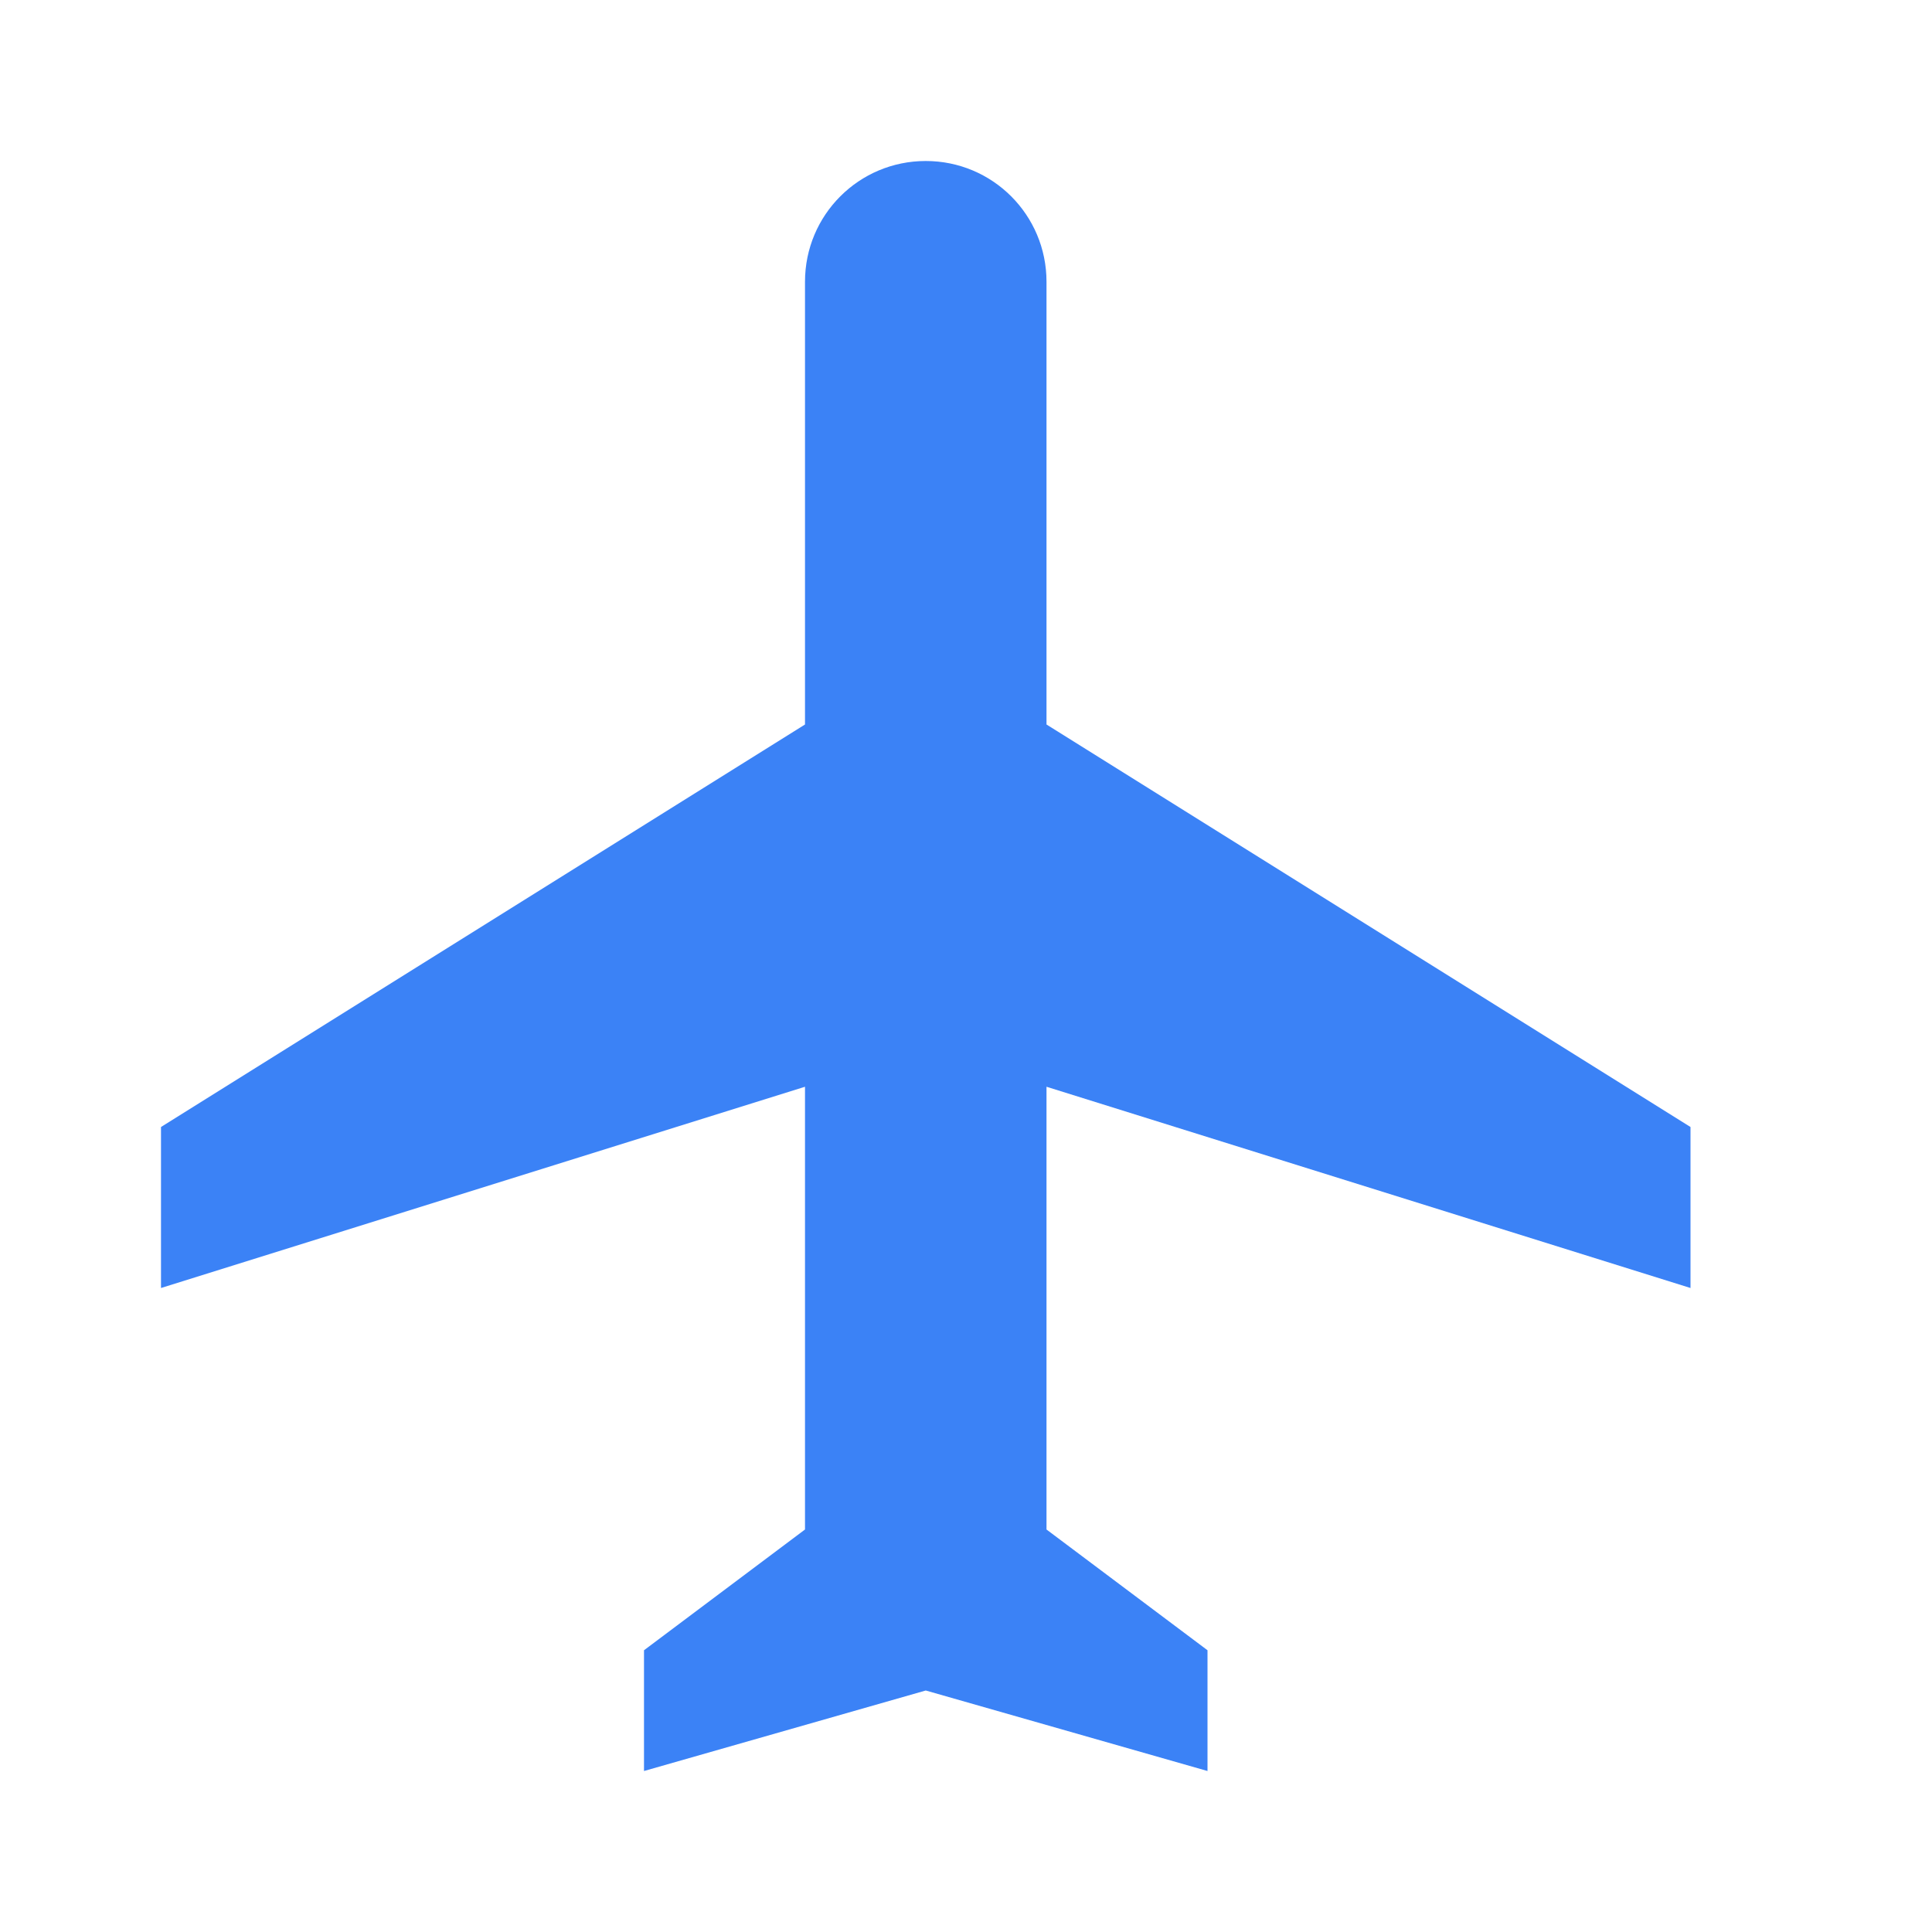
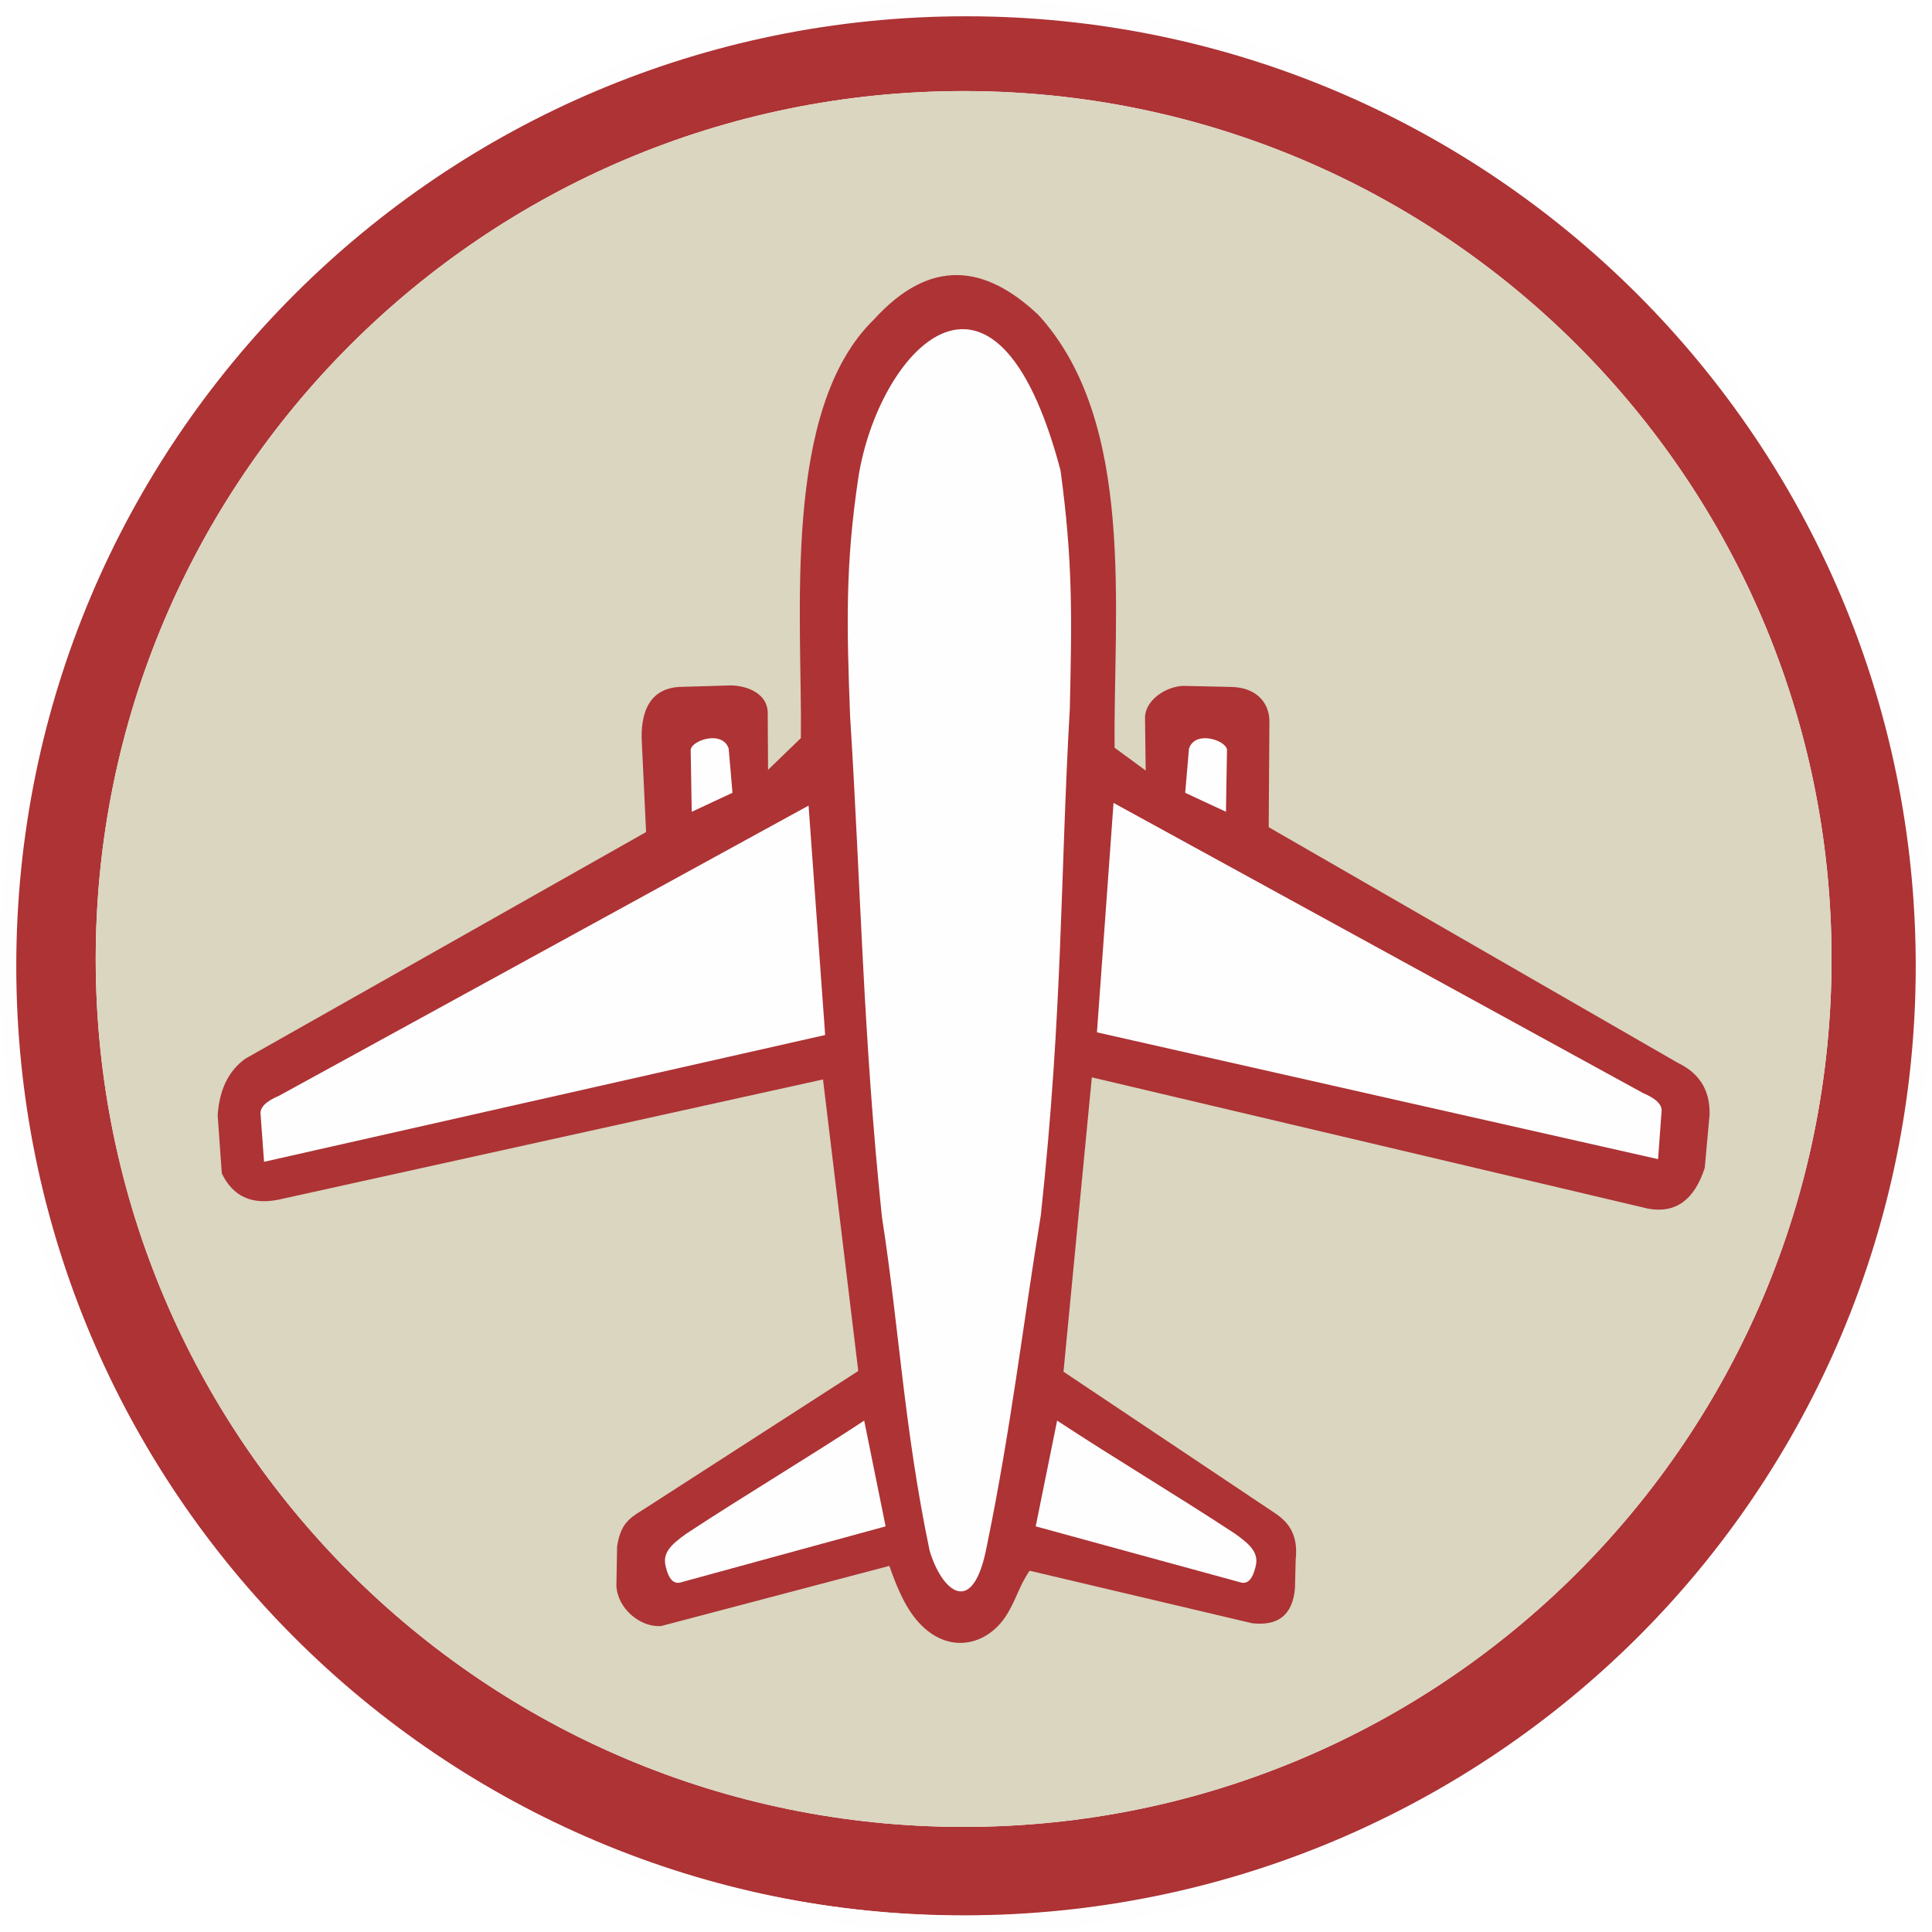
- <svg xmlns="http://www.w3.org/2000/svg" viewBox="0 0 24 24" fill="#3B82F6">
-   <path d="M21 16v-2l-8-5V3.5c0-.83-.67-1.5-1.5-1.5S10 2.67 10 3.5V9l-8 5v2l8-2.5V19l-2 1.5V22l3.5-1 3.5 1v-1.5L13 19v-5.5l8 2.5z" />
+ <svg xmlns="http://www.w3.org/2000/svg" xml:space="preserve" width="83.785mm" height="83.785mm" version="1.1" style="shape-rendering:geometricPrecision; text-rendering:geometricPrecision; image-rendering:optimizeQuality; fill-rule:evenodd; clip-rule:evenodd" viewBox="0 0 2603.45 2603.45">
+   <defs>
+     <style type="text/css">
+    
+     .str0 {stroke:#FEFEFE;stroke-width:21.93;stroke-miterlimit:22.926}
+     .fil3 {fill:none}
+     .fil2 {fill:#FEFEFE}
+     .fil0 {fill:#AD3335}
+     .fil1 {fill:#DAD6C0}
+    
+   </style>
+   </defs>
+   <g id="Capa_x0020_1">
+     <g id="_2351328240688">
+       <path class="fil0" d="M1298.54 3.54c711.75,0 1288.74,576.99 1288.74,1288.74 0,711.75 -576.99,1288.74 -1288.74,1288.74 -711.75,0 -1288.74,-576.99 -1288.74,-1288.74 0,-711.75 576.99,-1288.74 1288.74,-1288.74zm0 119.19c645.92,0 1169.55,523.63 1169.55,1169.55 0,645.92 -523.63,1169.55 -1169.55,1169.55 -645.92,0 -1169.55,-523.63 -1169.55,-1169.55 0,-645.92 523.63,-1169.55 1169.55,-1169.55z" />
+       <circle class="fil1" cx="1298.54" cy="1292.28" r="1169.55" />
+       <path class="fil0" d="M1109.03 1454.59c-244.59,54.01 -489.18,108.01 -733.77,162.02 -35.54,7.17 -61.3,-4.06 -76.36,-35.39 -1.86,-26.07 -3.72,-52.15 -5.58,-78.22 2.19,-32.76 13.34,-59.12 37.24,-76.36 180.03,-101.81 360.05,-203.62 540.08,-305.42 -1.86,-39.11 -3.73,-78.22 -5.59,-117.33 -3.29,-46.8 12.13,-75.98 50.28,-78.22 21.11,-0.62 42.22,-1.24 63.32,-1.86 23.3,-1.76 54.61,8.44 55.87,35.38l0.47 78.22c12.42,-11.8 31.82,-31.04 44.23,-42.84 1.89,-165.22 -26.16,-443.39 98.71,-564.3 75.19,-82.62 148.91,-74.44 221.62,-5.58 131.73,144.63 100.55,398.26 102.43,582.91 13.97,10.24 27.93,20.49 41.9,30.73 -0.31,-23.9 -0.62,-47.8 -0.93,-71.7 0.51,-23.53 28.76,-41.97 52.15,-42.37l62.39 1.4c36.75,0.06 53.27,22.68 53.08,46.56 -0.31,47.49 -0.62,94.98 -0.93,142.47 183.75,105.84 367.51,211.68 551.26,317.53 27.73,13.34 43.66,35.39 42.83,69.84 -2.17,23.9 -4.35,47.8 -6.52,71.7 -13.81,42.81 -38.95,61.78 -76.36,54.94 -249.86,-58.97 -499.72,-117.95 -749.58,-176.93 -12.73,132.23 -25.45,264.44 -38.17,396.67 95.6,63.94 191.2,127.88 286.8,191.82 17.53,12.19 29.66,29.39 26.07,61.46 -0.31,12.73 -0.62,25.45 -0.93,38.18 -3.14,37.85 -24.17,51.24 -57.73,47.49 -99.95,-23.59 -199.89,-47.18 -299.84,-70.77 -14.04,20.3 -17.73,38.06 -30.46,58.76 -28.73,46.71 -90.06,57.22 -130.73,-4.23 -10.36,-15.66 -19.16,-36.2 -27.84,-61.06 -102.43,27.01 -204.86,54.01 -307.29,81.01 -27.93,2.43 -58.99,-23.38 -60.52,-54.01 0.31,-17.69 0.62,-35.39 0.93,-53.08 5.56,-35.87 20.19,-39.59 44.7,-55.87 93.43,-60.22 186.86,-120.43 280.28,-180.65 -15.84,-130.97 -31.68,-261.95 -47.52,-392.92z" />
+       <path class="fil2" d="M1111.94 1394.72c-7.45,-103.05 -14.9,-206.1 -22.35,-309.15 -237.92,130.37 -475.84,260.73 -713.75,391.1 -17.28,7.32 -26.02,15.65 -24.68,25.14 1.55,21.26 3.1,42.52 4.65,63.78 252.04,-56.96 504.08,-113.91 756.12,-170.87zm81.46 662.1l-28.86 -142.47c-78.84,51.83 -160.71,100.41 -239.55,152.25 -21.43,15.28 -32.91,26.39 -27.7,45.16 3.9,16.39 10.35,22.36 18.63,20.95l277.49 -75.89zm202.25 0l28.87 -142.47c78.84,51.83 160.71,100.41 239.55,152.25 21.43,15.28 32.91,26.39 27.7,45.16 -3.9,16.39 -10.35,22.36 -18.63,20.95l-277.49 -75.89zm-143.03 32.49c15.98,54.16 58.51,93.43 77.29,-6.52 32.59,-158.61 48.42,-296.73 72.64,-445.1 29.8,-277.18 26.07,-455.66 39.11,-683.49 2.64,-120.59 4.35,-196.01 -12.57,-320.32 -88.77,-335.53 -245.98,-158.92 -272.37,9.31 -17.69,117.64 -15.83,198.96 -11.17,322.18 14.28,224.72 17.39,429.89 42.84,674.17 23.32,149.76 29.75,284.17 64.24,449.76zm-265.56 -1021l-54.94 25.6c-0.47,-27.93 -0.93,-55.87 -1.4,-83.81 2.17,-13.04 42.99,-26.07 51.21,-1.4l5.12 59.6zm610.04 0l54.94 25.6c0.46,-27.93 0.93,-55.87 1.39,-83.81 -2.17,-13.04 -42.99,-26.07 -51.21,-1.4l-5.12 59.6zm-118.91 322.81c7.45,-103.05 14.9,-206.1 22.35,-309.15 237.92,130.37 475.84,260.73 713.75,391.1 17.28,7.32 26.02,15.65 24.68,25.14 -1.55,21.26 -3.1,42.52 -4.65,63.78 -252.04,-56.96 -504.08,-113.91 -756.12,-170.87z" />
+       <circle class="fil3 str0" cx="1301.73" cy="1301.73" r="1290.76" />
+     </g>
+   </g>
</svg>
